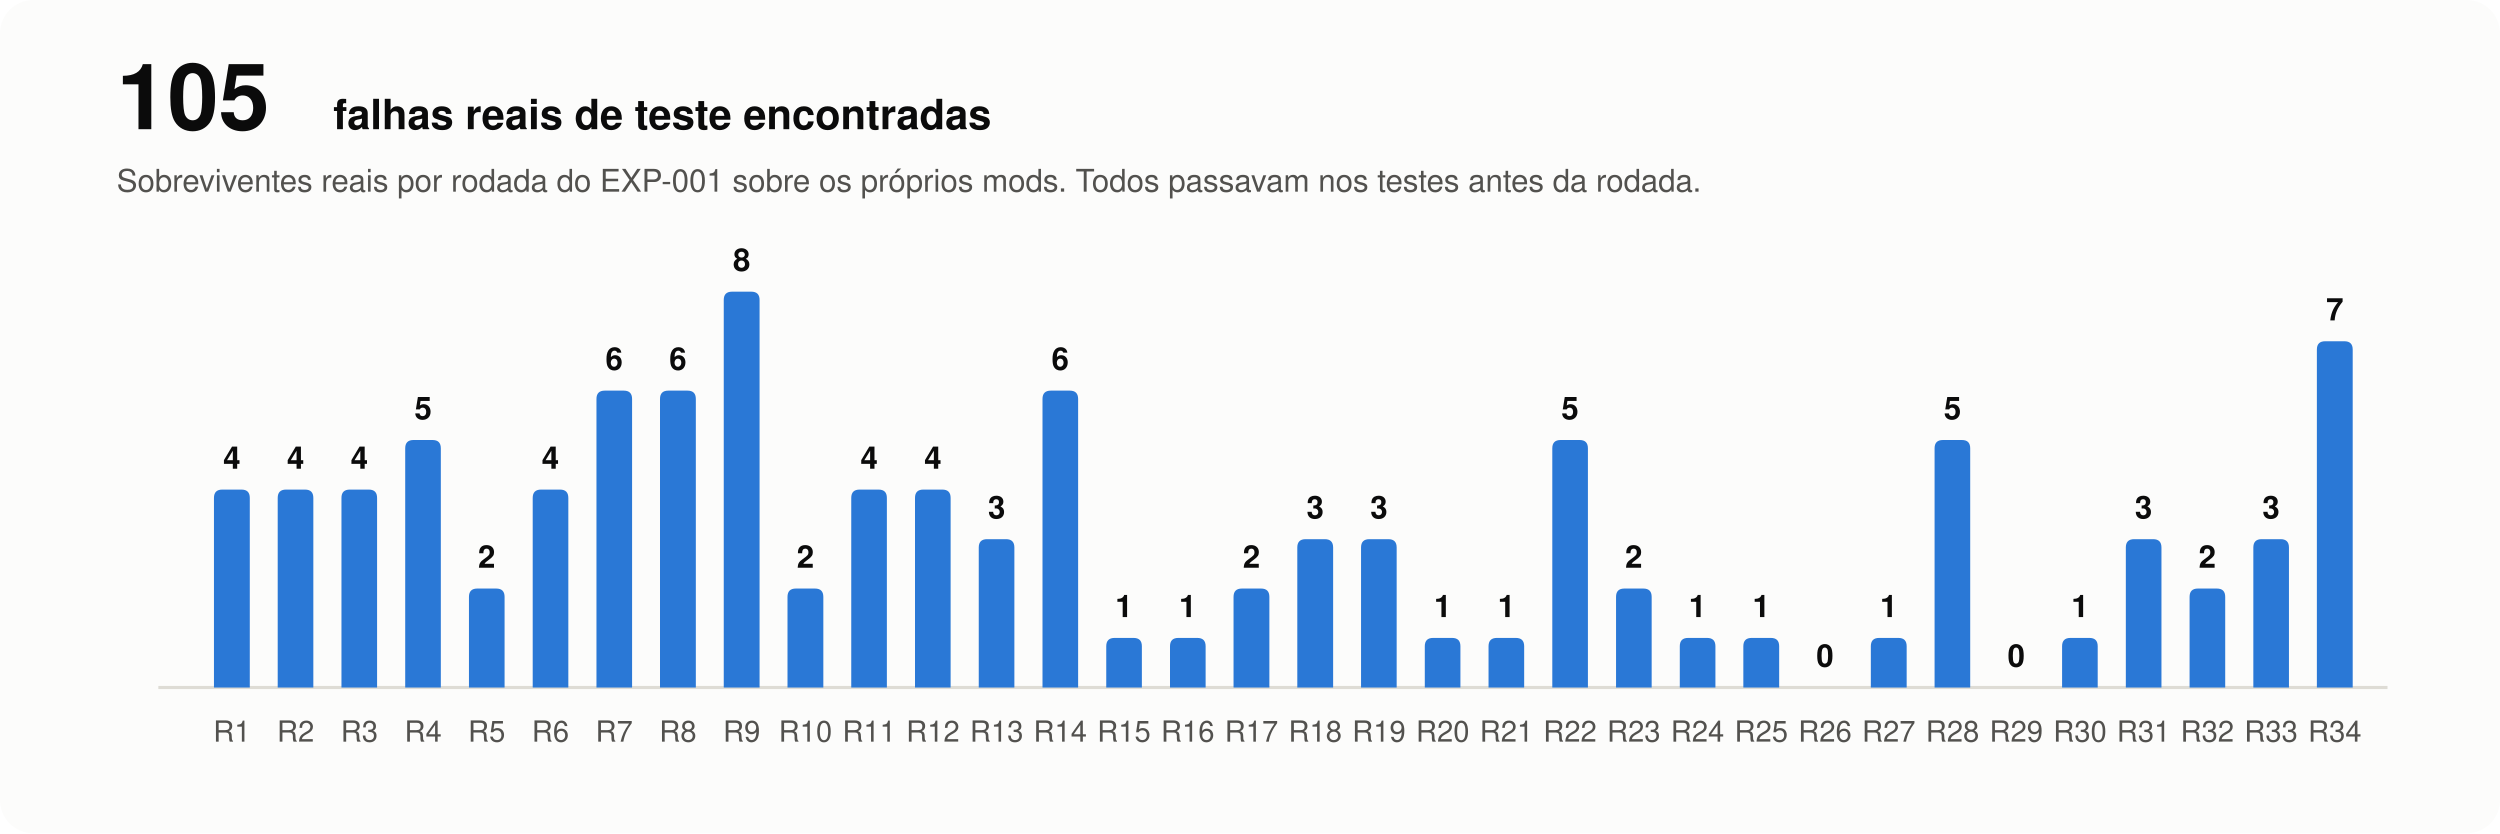
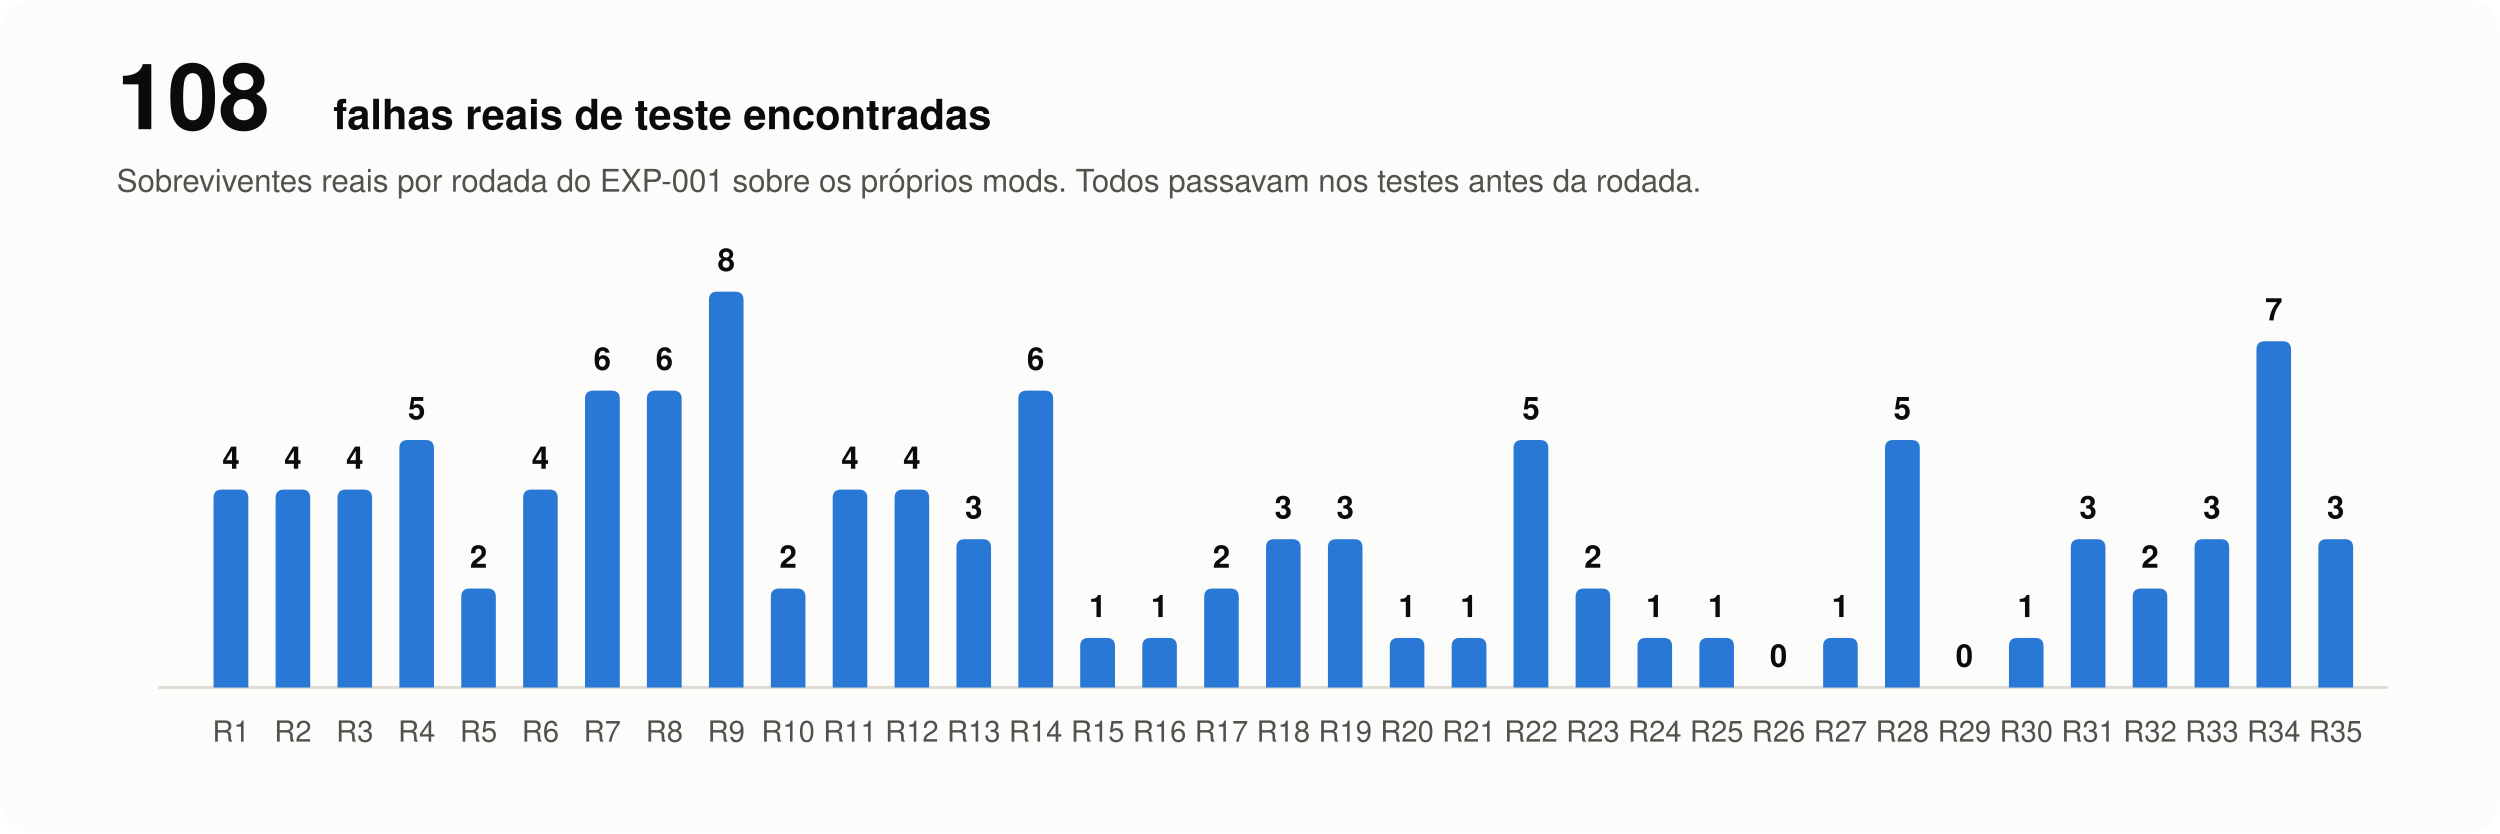
- <svg xmlns="http://www.w3.org/2000/svg" viewBox="0 0 1200 400" width="1200" height="400" role="img" aria-label="105 falhas reais de teste encontradas em 34 rodadas" font-family="ui-sans-serif, -apple-system, 'Segoe UI', Helvetica, Arial, sans-serif">
+ <svg xmlns="http://www.w3.org/2000/svg" viewBox="0 0 1200 400" width="1200" height="400" role="img" aria-label="108 falhas reais de teste encontradas em 35 rodadas" font-family="ui-sans-serif, -apple-system, 'Segoe UI', Helvetica, Arial, sans-serif">
  <style>
  .sup { fill: #fcfcfb; } .sup2 { fill: #f3f2ef; } .borda { stroke: #dedcd5; }
  .t1 { fill: #0b0b0b; } .t2 { fill: #52514e; } .t3 { fill: #8a887f; }
  .ac { fill: #2a78d6; } .acs { stroke: #2a78d6; } .acf { fill: #e8f1fb; }
  .ok { fill: #0f7a3d; } .okf { fill: #e3f3e8; }
  @media (prefers-color-scheme: dark) {
    .sup { fill: #1a1a19; } .sup2 { fill: #232322; } .borda { stroke: #3a3936; }
    .t1 { fill: #f0efec; } .t2 { fill: #c3c2b7; } .t3 { fill: #8f8d84; }
    .ac { fill: #3987e5; } .acs { stroke: #3987e5; } .acf { fill: #1d2c40; }
    .ok { fill: #4cc27a; } .okf { fill: #16301f; }
  }
  @media (prefers-reduced-motion: reduce) { * { animation: none !important; } }

  .barra { transform-box: fill-box; transform-origin: bottom; animation: cresce 1.1s cubic-bezier(.2,.8,.2,1); }
  @keyframes cresce { from { transform: scaleY(0); } to { transform: scaleY(1); } }
</style>
  <rect width="1200" height="400" rx="16" class="sup" />
-   <text x="56" y="62" font-size="44" font-weight="800" class="t1">105</text>
+   <text x="56" y="62" font-size="44" font-weight="800" class="t1">108</text>
  <text x="160" y="62" font-size="20" font-weight="700" class="t1">falhas reais de teste encontradas</text>
  <text x="56" y="92" font-size="15" class="t2">Sobreviventes reais por rodada do EXP-001 sobre os próprios mods. Todos passavam nos testes antes da rodada.</text>
  <line x1="76" y1="330" x2="1146" y2="330" class="borda" stroke-width="1.5" />
  <g class="barra">
-     <path d="M102.7,330 L102.7,239.0 Q102.7,235.0 106.7,235.0 L115.9,235.0 Q119.9,235.0 119.9,239.0 L119.9,330 Z" class="ac" />
+     <path d="M102.5,330 L102.5,239.0 Q102.5,235.0 106.5,235.0 L115.2,235.0 Q119.2,235.0 119.2,239.0 L119.2,330 Z" class="ac" />
  </g>
-   <text x="111.3" y="225.0" font-size="15" font-weight="700" class="t1" text-anchor="middle">4</text>
-   <text x="111.3" y="356" font-size="14" class="t2" text-anchor="middle">R1</text>
+   <text x="110.9" y="225.0" font-size="15" font-weight="700" class="t1" text-anchor="middle">4</text>
+   <text x="110.9" y="356" font-size="14" class="t2" text-anchor="middle">R1</text>
  <g class="barra">
-     <path d="M133.3,330 L133.3,239.0 Q133.3,235.0 137.3,235.0 L146.4,235.0 Q150.4,235.0 150.4,239.0 L150.4,330 Z" class="ac" />
+     <path d="M132.3,330 L132.3,239.0 Q132.3,235.0 136.3,235.0 L144.9,235.0 Q148.9,235.0 148.9,239.0 L148.9,330 Z" class="ac" />
  </g>
-   <text x="141.9" y="225.0" font-size="15" font-weight="700" class="t1" text-anchor="middle">4</text>
-   <text x="141.9" y="356" font-size="14" class="t2" text-anchor="middle">R2</text>
+   <text x="140.6" y="225.0" font-size="15" font-weight="700" class="t1" text-anchor="middle">4</text>
+   <text x="140.6" y="356" font-size="14" class="t2" text-anchor="middle">R2</text>
  <g class="barra">
-     <path d="M163.9,330 L163.9,239.0 Q163.9,235.0 167.9,235.0 L177.0,235.0 Q181.0,235.0 181.0,239.0 L181.0,330 Z" class="ac" />
+     <path d="M162.0,330 L162.0,239.0 Q162.0,235.0 166.0,235.0 L174.6,235.0 Q178.6,235.0 178.6,239.0 L178.6,330 Z" class="ac" />
  </g>
-   <text x="172.5" y="225.0" font-size="15" font-weight="700" class="t1" text-anchor="middle">4</text>
-   <text x="172.5" y="356" font-size="14" class="t2" text-anchor="middle">R3</text>
+   <text x="170.3" y="225.0" font-size="15" font-weight="700" class="t1" text-anchor="middle">4</text>
+   <text x="170.3" y="356" font-size="14" class="t2" text-anchor="middle">R3</text>
  <g class="barra">
-     <path d="M194.5,330 L194.5,215.2 Q194.5,211.2 198.5,211.2 L207.6,211.2 Q211.6,211.2 211.6,215.2 L211.6,330 Z" class="ac" />
+     <path d="M191.7,330 L191.7,215.2 Q191.7,211.2 195.7,211.2 L204.3,211.2 Q208.3,211.2 208.3,215.2 L208.3,330 Z" class="ac" />
  </g>
-   <text x="203.1" y="201.2" font-size="15" font-weight="700" class="t1" text-anchor="middle">5</text>
-   <text x="203.1" y="356" font-size="14" class="t2" text-anchor="middle">R4</text>
+   <text x="200.0" y="201.2" font-size="15" font-weight="700" class="t1" text-anchor="middle">5</text>
+   <text x="200.0" y="356" font-size="14" class="t2" text-anchor="middle">R4</text>
  <g class="barra">
-     <path d="M225.1,330 L225.1,286.5 Q225.1,282.5 229.1,282.5 L238.2,282.5 Q242.2,282.5 242.2,286.5 L242.2,330 Z" class="ac" />
+     <path d="M221.4,330 L221.4,286.5 Q221.4,282.5 225.4,282.5 L234.0,282.5 Q238.0,282.5 238.0,286.5 L238.0,330 Z" class="ac" />
  </g>
-   <text x="233.6" y="272.5" font-size="15" font-weight="700" class="t1" text-anchor="middle">2</text>
-   <text x="233.6" y="356" font-size="14" class="t2" text-anchor="middle">R5</text>
+   <text x="229.7" y="272.5" font-size="15" font-weight="700" class="t1" text-anchor="middle">2</text>
+   <text x="229.7" y="356" font-size="14" class="t2" text-anchor="middle">R5</text>
  <g class="barra">
-     <path d="M255.7,330 L255.7,239.0 Q255.7,235.0 259.7,235.0 L268.8,235.0 Q272.8,235.0 272.8,239.0 L272.8,330 Z" class="ac" />
+     <path d="M251.1,330 L251.1,239.0 Q251.1,235.0 255.1,235.0 L263.7,235.0 Q267.7,235.0 267.7,239.0 L267.7,330 Z" class="ac" />
  </g>
-   <text x="264.2" y="225.0" font-size="15" font-weight="700" class="t1" text-anchor="middle">4</text>
-   <text x="264.2" y="356" font-size="14" class="t2" text-anchor="middle">R6</text>
+   <text x="259.4" y="225.0" font-size="15" font-weight="700" class="t1" text-anchor="middle">4</text>
+   <text x="259.4" y="356" font-size="14" class="t2" text-anchor="middle">R6</text>
  <g class="barra">
-     <path d="M286.3,330 L286.3,191.5 Q286.3,187.5 290.3,187.5 L299.4,187.5 Q303.4,187.5 303.4,191.5 L303.4,330 Z" class="ac" />
+     <path d="M280.8,330 L280.8,191.5 Q280.8,187.5 284.8,187.5 L293.5,187.5 Q297.5,187.5 297.5,191.5 L297.5,330 Z" class="ac" />
  </g>
-   <text x="294.8" y="177.5" font-size="15" font-weight="700" class="t1" text-anchor="middle">6</text>
-   <text x="294.8" y="356" font-size="14" class="t2" text-anchor="middle">R7</text>
+   <text x="289.1" y="177.5" font-size="15" font-weight="700" class="t1" text-anchor="middle">6</text>
+   <text x="289.1" y="356" font-size="14" class="t2" text-anchor="middle">R7</text>
  <g class="barra">
-     <path d="M316.8,330 L316.8,191.5 Q316.8,187.5 320.8,187.5 L330.0,187.5 Q334.0,187.5 334.0,191.5 L334.0,330 Z" class="ac" />
+     <path d="M310.5,330 L310.5,191.5 Q310.5,187.5 314.5,187.5 L323.2,187.5 Q327.2,187.5 327.2,191.5 L327.2,330 Z" class="ac" />
  </g>
-   <text x="325.4" y="177.5" font-size="15" font-weight="700" class="t1" text-anchor="middle">6</text>
-   <text x="325.4" y="356" font-size="14" class="t2" text-anchor="middle">R8</text>
+   <text x="318.9" y="177.5" font-size="15" font-weight="700" class="t1" text-anchor="middle">6</text>
+   <text x="318.9" y="356" font-size="14" class="t2" text-anchor="middle">R8</text>
  <g class="barra">
-     <path d="M347.4,330 L347.4,144.0 Q347.4,140.0 351.4,140.0 L360.6,140.0 Q364.6,140.0 364.6,144.0 L364.6,330 Z" class="ac" />
+     <path d="M340.3,330 L340.3,144.0 Q340.3,140.0 344.3,140.0 L352.9,140.0 Q356.9,140.0 356.9,144.0 L356.9,330 Z" class="ac" />
  </g>
-   <text x="356.0" y="130.0" font-size="15" font-weight="700" class="t1" text-anchor="middle">8</text>
-   <text x="356.0" y="356" font-size="14" class="t2" text-anchor="middle">R9</text>
+   <text x="348.6" y="130.0" font-size="15" font-weight="700" class="t1" text-anchor="middle">8</text>
+   <text x="348.6" y="356" font-size="14" class="t2" text-anchor="middle">R9</text>
  <g class="barra">
-     <path d="M378.0,330 L378.0,286.5 Q378.0,282.5 382.0,282.5 L391.2,282.5 Q395.2,282.5 395.2,286.5 L395.2,330 Z" class="ac" />
+     <path d="M370.0,330 L370.0,286.5 Q370.0,282.5 374.0,282.5 L382.6,282.5 Q386.6,282.5 386.6,286.5 L386.6,330 Z" class="ac" />
  </g>
-   <text x="386.6" y="272.5" font-size="15" font-weight="700" class="t1" text-anchor="middle">2</text>
-   <text x="386.6" y="356" font-size="14" class="t2" text-anchor="middle">R10</text>
+   <text x="378.3" y="272.5" font-size="15" font-weight="700" class="t1" text-anchor="middle">2</text>
+   <text x="378.3" y="356" font-size="14" class="t2" text-anchor="middle">R10</text>
  <g class="barra">
-     <path d="M408.6,330 L408.6,239.0 Q408.6,235.0 412.6,235.0 L421.7,235.0 Q425.7,235.0 425.7,239.0 L425.7,330 Z" class="ac" />
+     <path d="M399.7,330 L399.7,239.0 Q399.7,235.0 403.7,235.0 L412.3,235.0 Q416.3,235.0 416.3,239.0 L416.3,330 Z" class="ac" />
  </g>
-   <text x="417.2" y="225.0" font-size="15" font-weight="700" class="t1" text-anchor="middle">4</text>
-   <text x="417.2" y="356" font-size="14" class="t2" text-anchor="middle">R11</text>
+   <text x="408.0" y="225.0" font-size="15" font-weight="700" class="t1" text-anchor="middle">4</text>
+   <text x="408.0" y="356" font-size="14" class="t2" text-anchor="middle">R11</text>
  <g class="barra">
-     <path d="M439.2,330 L439.2,239.0 Q439.2,235.0 443.2,235.0 L452.3,235.0 Q456.3,235.0 456.3,239.0 L456.3,330 Z" class="ac" />
+     <path d="M429.4,330 L429.4,239.0 Q429.4,235.0 433.4,235.0 L442.0,235.0 Q446.0,235.0 446.0,239.0 L446.0,330 Z" class="ac" />
  </g>
-   <text x="447.8" y="225.0" font-size="15" font-weight="700" class="t1" text-anchor="middle">4</text>
-   <text x="447.8" y="356" font-size="14" class="t2" text-anchor="middle">R12</text>
+   <text x="437.7" y="225.0" font-size="15" font-weight="700" class="t1" text-anchor="middle">4</text>
+   <text x="437.7" y="356" font-size="14" class="t2" text-anchor="middle">R12</text>
  <g class="barra">
-     <path d="M469.8,330 L469.8,262.8 Q469.8,258.8 473.8,258.8 L482.9,258.8 Q486.9,258.8 486.9,262.8 L486.9,330 Z" class="ac" />
+     <path d="M459.1,330 L459.1,262.8 Q459.1,258.8 463.1,258.8 L471.7,258.8 Q475.7,258.8 475.7,262.8 L475.7,330 Z" class="ac" />
  </g>
-   <text x="478.4" y="248.8" font-size="15" font-weight="700" class="t1" text-anchor="middle">3</text>
-   <text x="478.4" y="356" font-size="14" class="t2" text-anchor="middle">R13</text>
+   <text x="467.4" y="248.8" font-size="15" font-weight="700" class="t1" text-anchor="middle">3</text>
+   <text x="467.4" y="356" font-size="14" class="t2" text-anchor="middle">R13</text>
  <g class="barra">
-     <path d="M500.4,330 L500.4,191.5 Q500.4,187.5 504.4,187.5 L513.5,187.5 Q517.5,187.5 517.5,191.5 L517.5,330 Z" class="ac" />
+     <path d="M488.8,330 L488.8,191.5 Q488.8,187.5 492.8,187.5 L501.5,187.5 Q505.5,187.5 505.5,191.5 L505.5,330 Z" class="ac" />
  </g>
-   <text x="508.9" y="177.5" font-size="15" font-weight="700" class="t1" text-anchor="middle">6</text>
-   <text x="508.9" y="356" font-size="14" class="t2" text-anchor="middle">R14</text>
+   <text x="497.1" y="177.5" font-size="15" font-weight="700" class="t1" text-anchor="middle">6</text>
+   <text x="497.1" y="356" font-size="14" class="t2" text-anchor="middle">R14</text>
  <g class="barra">
-     <path d="M531.0,330 L531.0,310.2 Q531.0,306.2 535.0,306.2 L544.1,306.2 Q548.1,306.2 548.1,310.2 L548.1,330 Z" class="ac" />
+     <path d="M518.5,330 L518.5,310.2 Q518.5,306.2 522.5,306.2 L531.2,306.2 Q535.2,306.2 535.2,310.2 L535.2,330 Z" class="ac" />
  </g>
-   <text x="539.5" y="296.2" font-size="15" font-weight="700" class="t1" text-anchor="middle">1</text>
-   <text x="539.5" y="356" font-size="14" class="t2" text-anchor="middle">R15</text>
+   <text x="526.9" y="296.2" font-size="15" font-weight="700" class="t1" text-anchor="middle">1</text>
+   <text x="526.9" y="356" font-size="14" class="t2" text-anchor="middle">R15</text>
  <g class="barra">
-     <path d="M561.6,330 L561.6,310.2 Q561.6,306.2 565.6,306.2 L574.7,306.2 Q578.7,306.2 578.7,310.2 L578.7,330 Z" class="ac" />
+     <path d="M548.3,330 L548.3,310.2 Q548.3,306.2 552.3,306.2 L560.9,306.2 Q564.9,306.2 564.9,310.2 L564.9,330 Z" class="ac" />
  </g>
-   <text x="570.1" y="296.2" font-size="15" font-weight="700" class="t1" text-anchor="middle">1</text>
-   <text x="570.1" y="356" font-size="14" class="t2" text-anchor="middle">R16</text>
+   <text x="556.6" y="296.2" font-size="15" font-weight="700" class="t1" text-anchor="middle">1</text>
+   <text x="556.6" y="356" font-size="14" class="t2" text-anchor="middle">R16</text>
  <g class="barra">
-     <path d="M592.1,330 L592.1,286.5 Q592.1,282.5 596.1,282.5 L605.3,282.5 Q609.3,282.5 609.3,286.5 L609.3,330 Z" class="ac" />
+     <path d="M578.0,330 L578.0,286.5 Q578.0,282.5 582.0,282.5 L590.6,282.5 Q594.6,282.5 594.6,286.5 L594.6,330 Z" class="ac" />
  </g>
-   <text x="600.7" y="272.5" font-size="15" font-weight="700" class="t1" text-anchor="middle">2</text>
-   <text x="600.7" y="356" font-size="14" class="t2" text-anchor="middle">R17</text>
+   <text x="586.3" y="272.5" font-size="15" font-weight="700" class="t1" text-anchor="middle">2</text>
+   <text x="586.3" y="356" font-size="14" class="t2" text-anchor="middle">R17</text>
  <g class="barra">
-     <path d="M622.7,330 L622.7,262.8 Q622.7,258.8 626.7,258.8 L635.9,258.8 Q639.9,258.8 639.9,262.8 L639.9,330 Z" class="ac" />
+     <path d="M607.7,330 L607.7,262.8 Q607.7,258.8 611.7,258.8 L620.3,258.8 Q624.3,258.8 624.3,262.8 L624.3,330 Z" class="ac" />
  </g>
-   <text x="631.3" y="248.8" font-size="15" font-weight="700" class="t1" text-anchor="middle">3</text>
-   <text x="631.3" y="356" font-size="14" class="t2" text-anchor="middle">R18</text>
+   <text x="616.0" y="248.8" font-size="15" font-weight="700" class="t1" text-anchor="middle">3</text>
+   <text x="616.0" y="356" font-size="14" class="t2" text-anchor="middle">R18</text>
  <g class="barra">
-     <path d="M653.3,330 L653.3,262.8 Q653.3,258.8 657.3,258.8 L666.4,258.8 Q670.4,258.8 670.4,262.8 L670.4,330 Z" class="ac" />
+     <path d="M637.4,330 L637.4,262.8 Q637.4,258.8 641.4,258.8 L650.0,258.8 Q654.0,258.8 654.0,262.8 L654.0,330 Z" class="ac" />
  </g>
-   <text x="661.9" y="248.8" font-size="15" font-weight="700" class="t1" text-anchor="middle">3</text>
-   <text x="661.9" y="356" font-size="14" class="t2" text-anchor="middle">R19</text>
+   <text x="645.7" y="248.8" font-size="15" font-weight="700" class="t1" text-anchor="middle">3</text>
+   <text x="645.7" y="356" font-size="14" class="t2" text-anchor="middle">R19</text>
  <g class="barra">
-     <path d="M683.9,330 L683.9,310.2 Q683.9,306.2 687.9,306.2 L697.0,306.2 Q701.0,306.2 701.0,310.2 L701.0,330 Z" class="ac" />
+     <path d="M667.1,330 L667.1,310.2 Q667.1,306.2 671.1,306.2 L679.7,306.2 Q683.7,306.2 683.7,310.2 L683.7,330 Z" class="ac" />
  </g>
-   <text x="692.5" y="296.2" font-size="15" font-weight="700" class="t1" text-anchor="middle">1</text>
-   <text x="692.5" y="356" font-size="14" class="t2" text-anchor="middle">R20</text>
+   <text x="675.4" y="296.2" font-size="15" font-weight="700" class="t1" text-anchor="middle">1</text>
+   <text x="675.4" y="356" font-size="14" class="t2" text-anchor="middle">R20</text>
  <g class="barra">
-     <path d="M714.5,330 L714.5,310.2 Q714.5,306.2 718.5,306.2 L727.6,306.2 Q731.6,306.2 731.6,310.2 L731.6,330 Z" class="ac" />
+     <path d="M696.8,330 L696.8,310.2 Q696.8,306.2 700.8,306.2 L709.5,306.2 Q713.5,306.2 713.5,310.2 L713.5,330 Z" class="ac" />
  </g>
-   <text x="723.1" y="296.2" font-size="15" font-weight="700" class="t1" text-anchor="middle">1</text>
-   <text x="723.1" y="356" font-size="14" class="t2" text-anchor="middle">R21</text>
+   <text x="705.1" y="296.2" font-size="15" font-weight="700" class="t1" text-anchor="middle">1</text>
+   <text x="705.1" y="356" font-size="14" class="t2" text-anchor="middle">R21</text>
  <g class="barra">
-     <path d="M745.1,330 L745.1,215.2 Q745.1,211.2 749.1,211.2 L758.2,211.2 Q762.2,211.2 762.2,215.2 L762.2,330 Z" class="ac" />
+     <path d="M726.5,330 L726.5,215.2 Q726.5,211.2 730.5,211.2 L739.2,211.2 Q743.2,211.2 743.2,215.2 L743.2,330 Z" class="ac" />
  </g>
-   <text x="753.6" y="201.2" font-size="15" font-weight="700" class="t1" text-anchor="middle">5</text>
-   <text x="753.6" y="356" font-size="14" class="t2" text-anchor="middle">R22</text>
+   <text x="734.9" y="201.2" font-size="15" font-weight="700" class="t1" text-anchor="middle">5</text>
+   <text x="734.9" y="356" font-size="14" class="t2" text-anchor="middle">R22</text>
  <g class="barra">
-     <path d="M775.7,330 L775.7,286.5 Q775.7,282.5 779.7,282.5 L788.8,282.5 Q792.8,282.5 792.8,286.5 L792.8,330 Z" class="ac" />
+     <path d="M756.3,330 L756.3,286.5 Q756.3,282.5 760.3,282.5 L768.9,282.5 Q772.9,282.5 772.9,286.5 L772.9,330 Z" class="ac" />
  </g>
-   <text x="784.2" y="272.5" font-size="15" font-weight="700" class="t1" text-anchor="middle">2</text>
-   <text x="784.2" y="356" font-size="14" class="t2" text-anchor="middle">R23</text>
+   <text x="764.6" y="272.5" font-size="15" font-weight="700" class="t1" text-anchor="middle">2</text>
+   <text x="764.6" y="356" font-size="14" class="t2" text-anchor="middle">R23</text>
  <g class="barra">
-     <path d="M806.3,330 L806.3,310.2 Q806.3,306.2 810.3,306.2 L819.4,306.2 Q823.4,306.2 823.4,310.2 L823.4,330 Z" class="ac" />
+     <path d="M786.0,330 L786.0,310.2 Q786.0,306.2 790.0,306.2 L798.6,306.2 Q802.6,306.2 802.6,310.2 L802.6,330 Z" class="ac" />
  </g>
-   <text x="814.8" y="296.2" font-size="15" font-weight="700" class="t1" text-anchor="middle">1</text>
-   <text x="814.8" y="356" font-size="14" class="t2" text-anchor="middle">R24</text>
+   <text x="794.3" y="296.2" font-size="15" font-weight="700" class="t1" text-anchor="middle">1</text>
+   <text x="794.3" y="356" font-size="14" class="t2" text-anchor="middle">R24</text>
  <g class="barra">
-     <path d="M836.8,330 L836.8,310.2 Q836.8,306.2 840.8,306.2 L850.0,306.2 Q854.0,306.2 854.0,310.2 L854.0,330 Z" class="ac" />
+     <path d="M815.7,330 L815.7,310.2 Q815.7,306.2 819.7,306.2 L828.3,306.2 Q832.3,306.2 832.3,310.2 L832.3,330 Z" class="ac" />
  </g>
-   <text x="845.4" y="296.2" font-size="15" font-weight="700" class="t1" text-anchor="middle">1</text>
-   <text x="845.4" y="356" font-size="14" class="t2" text-anchor="middle">R25</text>
+   <text x="824.0" y="296.2" font-size="15" font-weight="700" class="t1" text-anchor="middle">1</text>
+   <text x="824.0" y="356" font-size="14" class="t2" text-anchor="middle">R25</text>
  <g class="barra">
-     <path d="M867.4,330 L867.4,330.0 Q867.4,330.0 867.4,330.0 L884.6,330.0 Q884.6,330.0 884.6,330.0 L884.6,330 Z" class="ac" />
+     <path d="M845.4,330 L845.4,330.0 Q845.4,330.0 845.4,330.0 L862.0,330.0 Q862.0,330.0 862.0,330.0 L862.0,330 Z" class="ac" />
  </g>
-   <text x="876.0" y="320.0" font-size="15" font-weight="700" class="t1" text-anchor="middle">0</text>
-   <text x="876.0" y="356" font-size="14" class="t2" text-anchor="middle">R26</text>
+   <text x="853.7" y="320.0" font-size="15" font-weight="700" class="t1" text-anchor="middle">0</text>
+   <text x="853.7" y="356" font-size="14" class="t2" text-anchor="middle">R26</text>
  <g class="barra">
-     <path d="M898.0,330 L898.0,310.2 Q898.0,306.2 902.0,306.2 L911.2,306.2 Q915.2,306.2 915.2,310.2 L915.2,330 Z" class="ac" />
+     <path d="M875.1,330 L875.1,310.2 Q875.1,306.2 879.1,306.2 L887.7,306.2 Q891.7,306.2 891.7,310.2 L891.7,330 Z" class="ac" />
  </g>
-   <text x="906.6" y="296.2" font-size="15" font-weight="700" class="t1" text-anchor="middle">1</text>
-   <text x="906.6" y="356" font-size="14" class="t2" text-anchor="middle">R27</text>
+   <text x="883.4" y="296.2" font-size="15" font-weight="700" class="t1" text-anchor="middle">1</text>
+   <text x="883.4" y="356" font-size="14" class="t2" text-anchor="middle">R27</text>
  <g class="barra">
-     <path d="M928.6,330 L928.6,215.2 Q928.6,211.2 932.6,211.2 L941.7,211.2 Q945.7,211.2 945.7,215.2 L945.7,330 Z" class="ac" />
+     <path d="M904.8,330 L904.8,215.2 Q904.8,211.2 908.8,211.2 L917.5,211.2 Q921.5,211.2 921.5,215.2 L921.5,330 Z" class="ac" />
  </g>
-   <text x="937.2" y="201.2" font-size="15" font-weight="700" class="t1" text-anchor="middle">5</text>
-   <text x="937.2" y="356" font-size="14" class="t2" text-anchor="middle">R28</text>
+   <text x="913.1" y="201.2" font-size="15" font-weight="700" class="t1" text-anchor="middle">5</text>
+   <text x="913.1" y="356" font-size="14" class="t2" text-anchor="middle">R28</text>
  <g class="barra">
-     <path d="M959.2,330 L959.2,330.0 Q959.2,330.0 959.2,330.0 L976.3,330.0 Q976.3,330.0 976.3,330.0 L976.3,330 Z" class="ac" />
+     <path d="M934.5,330 L934.5,330.0 Q934.5,330.0 934.5,330.0 L951.2,330.0 Q951.2,330.0 951.2,330.0 L951.2,330 Z" class="ac" />
  </g>
-   <text x="967.8" y="320.0" font-size="15" font-weight="700" class="t1" text-anchor="middle">0</text>
-   <text x="967.8" y="356" font-size="14" class="t2" text-anchor="middle">R29</text>
+   <text x="942.9" y="320.0" font-size="15" font-weight="700" class="t1" text-anchor="middle">0</text>
+   <text x="942.9" y="356" font-size="14" class="t2" text-anchor="middle">R29</text>
  <g class="barra">
-     <path d="M989.8,330 L989.8,310.2 Q989.8,306.2 993.8,306.2 L1002.9,306.2 Q1006.9,306.2 1006.9,310.2 L1006.9,330 Z" class="ac" />
+     <path d="M964.3,330 L964.3,310.2 Q964.3,306.2 968.3,306.2 L976.9,306.2 Q980.9,306.2 980.9,310.2 L980.9,330 Z" class="ac" />
  </g>
-   <text x="998.4" y="296.2" font-size="15" font-weight="700" class="t1" text-anchor="middle">1</text>
-   <text x="998.4" y="356" font-size="14" class="t2" text-anchor="middle">R30</text>
+   <text x="972.6" y="296.2" font-size="15" font-weight="700" class="t1" text-anchor="middle">1</text>
+   <text x="972.6" y="356" font-size="14" class="t2" text-anchor="middle">R30</text>
  <g class="barra">
-     <path d="M1020.4,330 L1020.4,262.8 Q1020.4,258.8 1024.4,258.8 L1033.5,258.8 Q1037.5,258.8 1037.5,262.8 L1037.5,330 Z" class="ac" />
+     <path d="M994.0,330 L994.0,262.8 Q994.0,258.8 998.0,258.8 L1006.6,258.8 Q1010.6,258.8 1010.6,262.8 L1010.6,330 Z" class="ac" />
  </g>
-   <text x="1028.9" y="248.8" font-size="15" font-weight="700" class="t1" text-anchor="middle">3</text>
-   <text x="1028.9" y="356" font-size="14" class="t2" text-anchor="middle">R31</text>
+   <text x="1002.3" y="248.8" font-size="15" font-weight="700" class="t1" text-anchor="middle">3</text>
+   <text x="1002.3" y="356" font-size="14" class="t2" text-anchor="middle">R31</text>
  <g class="barra">
-     <path d="M1051.0,330 L1051.0,286.5 Q1051.0,282.5 1055.0,282.5 L1064.1,282.5 Q1068.1,282.5 1068.1,286.5 L1068.1,330 Z" class="ac" />
+     <path d="M1023.7,330 L1023.7,286.5 Q1023.7,282.5 1027.7,282.5 L1036.3,282.5 Q1040.3,282.5 1040.3,286.5 L1040.3,330 Z" class="ac" />
  </g>
-   <text x="1059.5" y="272.5" font-size="15" font-weight="700" class="t1" text-anchor="middle">2</text>
-   <text x="1059.5" y="356" font-size="14" class="t2" text-anchor="middle">R32</text>
+   <text x="1032.0" y="272.5" font-size="15" font-weight="700" class="t1" text-anchor="middle">2</text>
+   <text x="1032.0" y="356" font-size="14" class="t2" text-anchor="middle">R32</text>
  <g class="barra">
-     <path d="M1081.6,330 L1081.6,262.8 Q1081.6,258.8 1085.6,258.8 L1094.7,258.8 Q1098.7,258.8 1098.7,262.8 L1098.7,330 Z" class="ac" />
+     <path d="M1053.4,330 L1053.4,262.8 Q1053.4,258.8 1057.4,258.8 L1066.0,258.8 Q1070.0,258.8 1070.0,262.8 L1070.0,330 Z" class="ac" />
  </g>
-   <text x="1090.1" y="248.8" font-size="15" font-weight="700" class="t1" text-anchor="middle">3</text>
-   <text x="1090.1" y="356" font-size="14" class="t2" text-anchor="middle">R33</text>
+   <text x="1061.7" y="248.8" font-size="15" font-weight="700" class="t1" text-anchor="middle">3</text>
+   <text x="1061.7" y="356" font-size="14" class="t2" text-anchor="middle">R33</text>
  <g class="barra">
-     <path d="M1112.1,330 L1112.1,167.8 Q1112.1,163.8 1116.1,163.8 L1125.3,163.8 Q1129.3,163.8 1129.3,167.8 L1129.3,330 Z" class="ac" />
+     <path d="M1083.1,330 L1083.1,167.8 Q1083.1,163.8 1087.1,163.8 L1095.7,163.8 Q1099.7,163.8 1099.7,167.8 L1099.7,330 Z" class="ac" />
  </g>
-   <text x="1120.7" y="153.8" font-size="15" font-weight="700" class="t1" text-anchor="middle">7</text>
-   <text x="1120.7" y="356" font-size="14" class="t2" text-anchor="middle">R34</text>
+   <text x="1091.4" y="153.8" font-size="15" font-weight="700" class="t1" text-anchor="middle">7</text>
+   <text x="1091.4" y="356" font-size="14" class="t2" text-anchor="middle">R34</text>
+   <g class="barra">
+     <path d="M1112.8,330 L1112.8,262.8 Q1112.8,258.8 1116.8,258.8 L1125.5,258.8 Q1129.5,258.8 1129.5,262.8 L1129.5,330 Z" class="ac" />
+   </g>
+   <text x="1121.1" y="248.8" font-size="15" font-weight="700" class="t1" text-anchor="middle">3</text>
+   <text x="1121.1" y="356" font-size="14" class="t2" text-anchor="middle">R35</text>
</svg>
